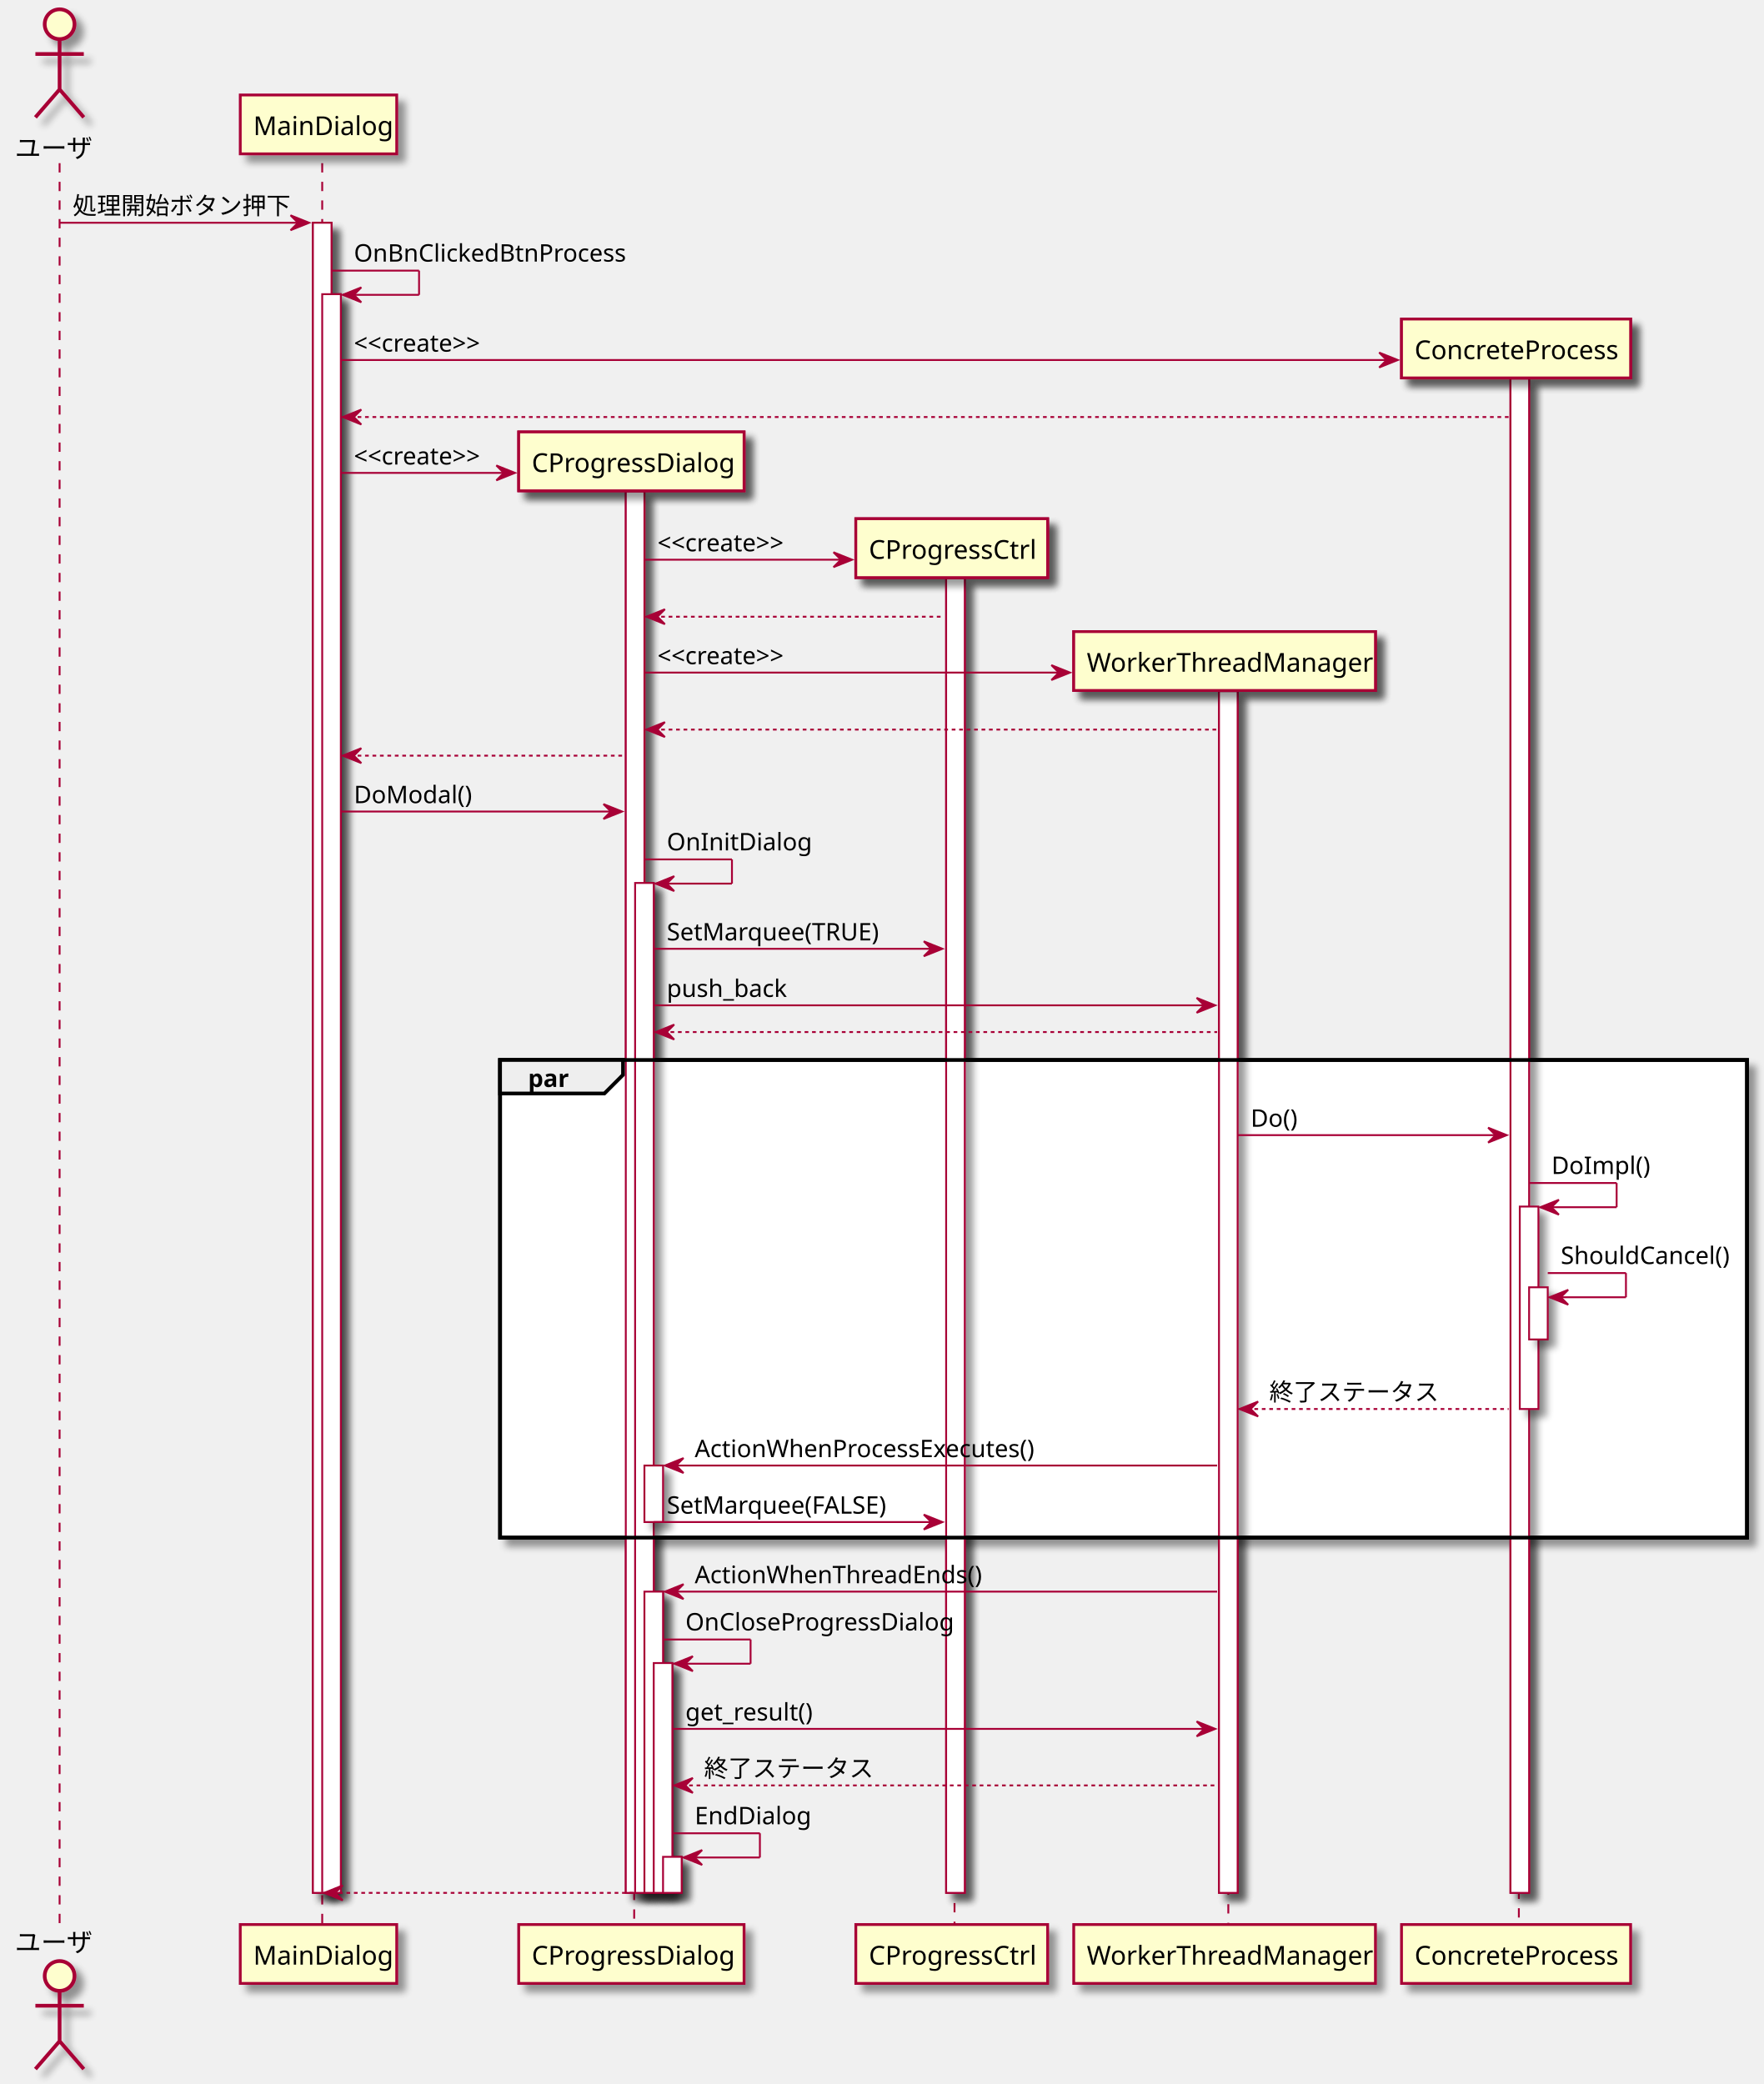
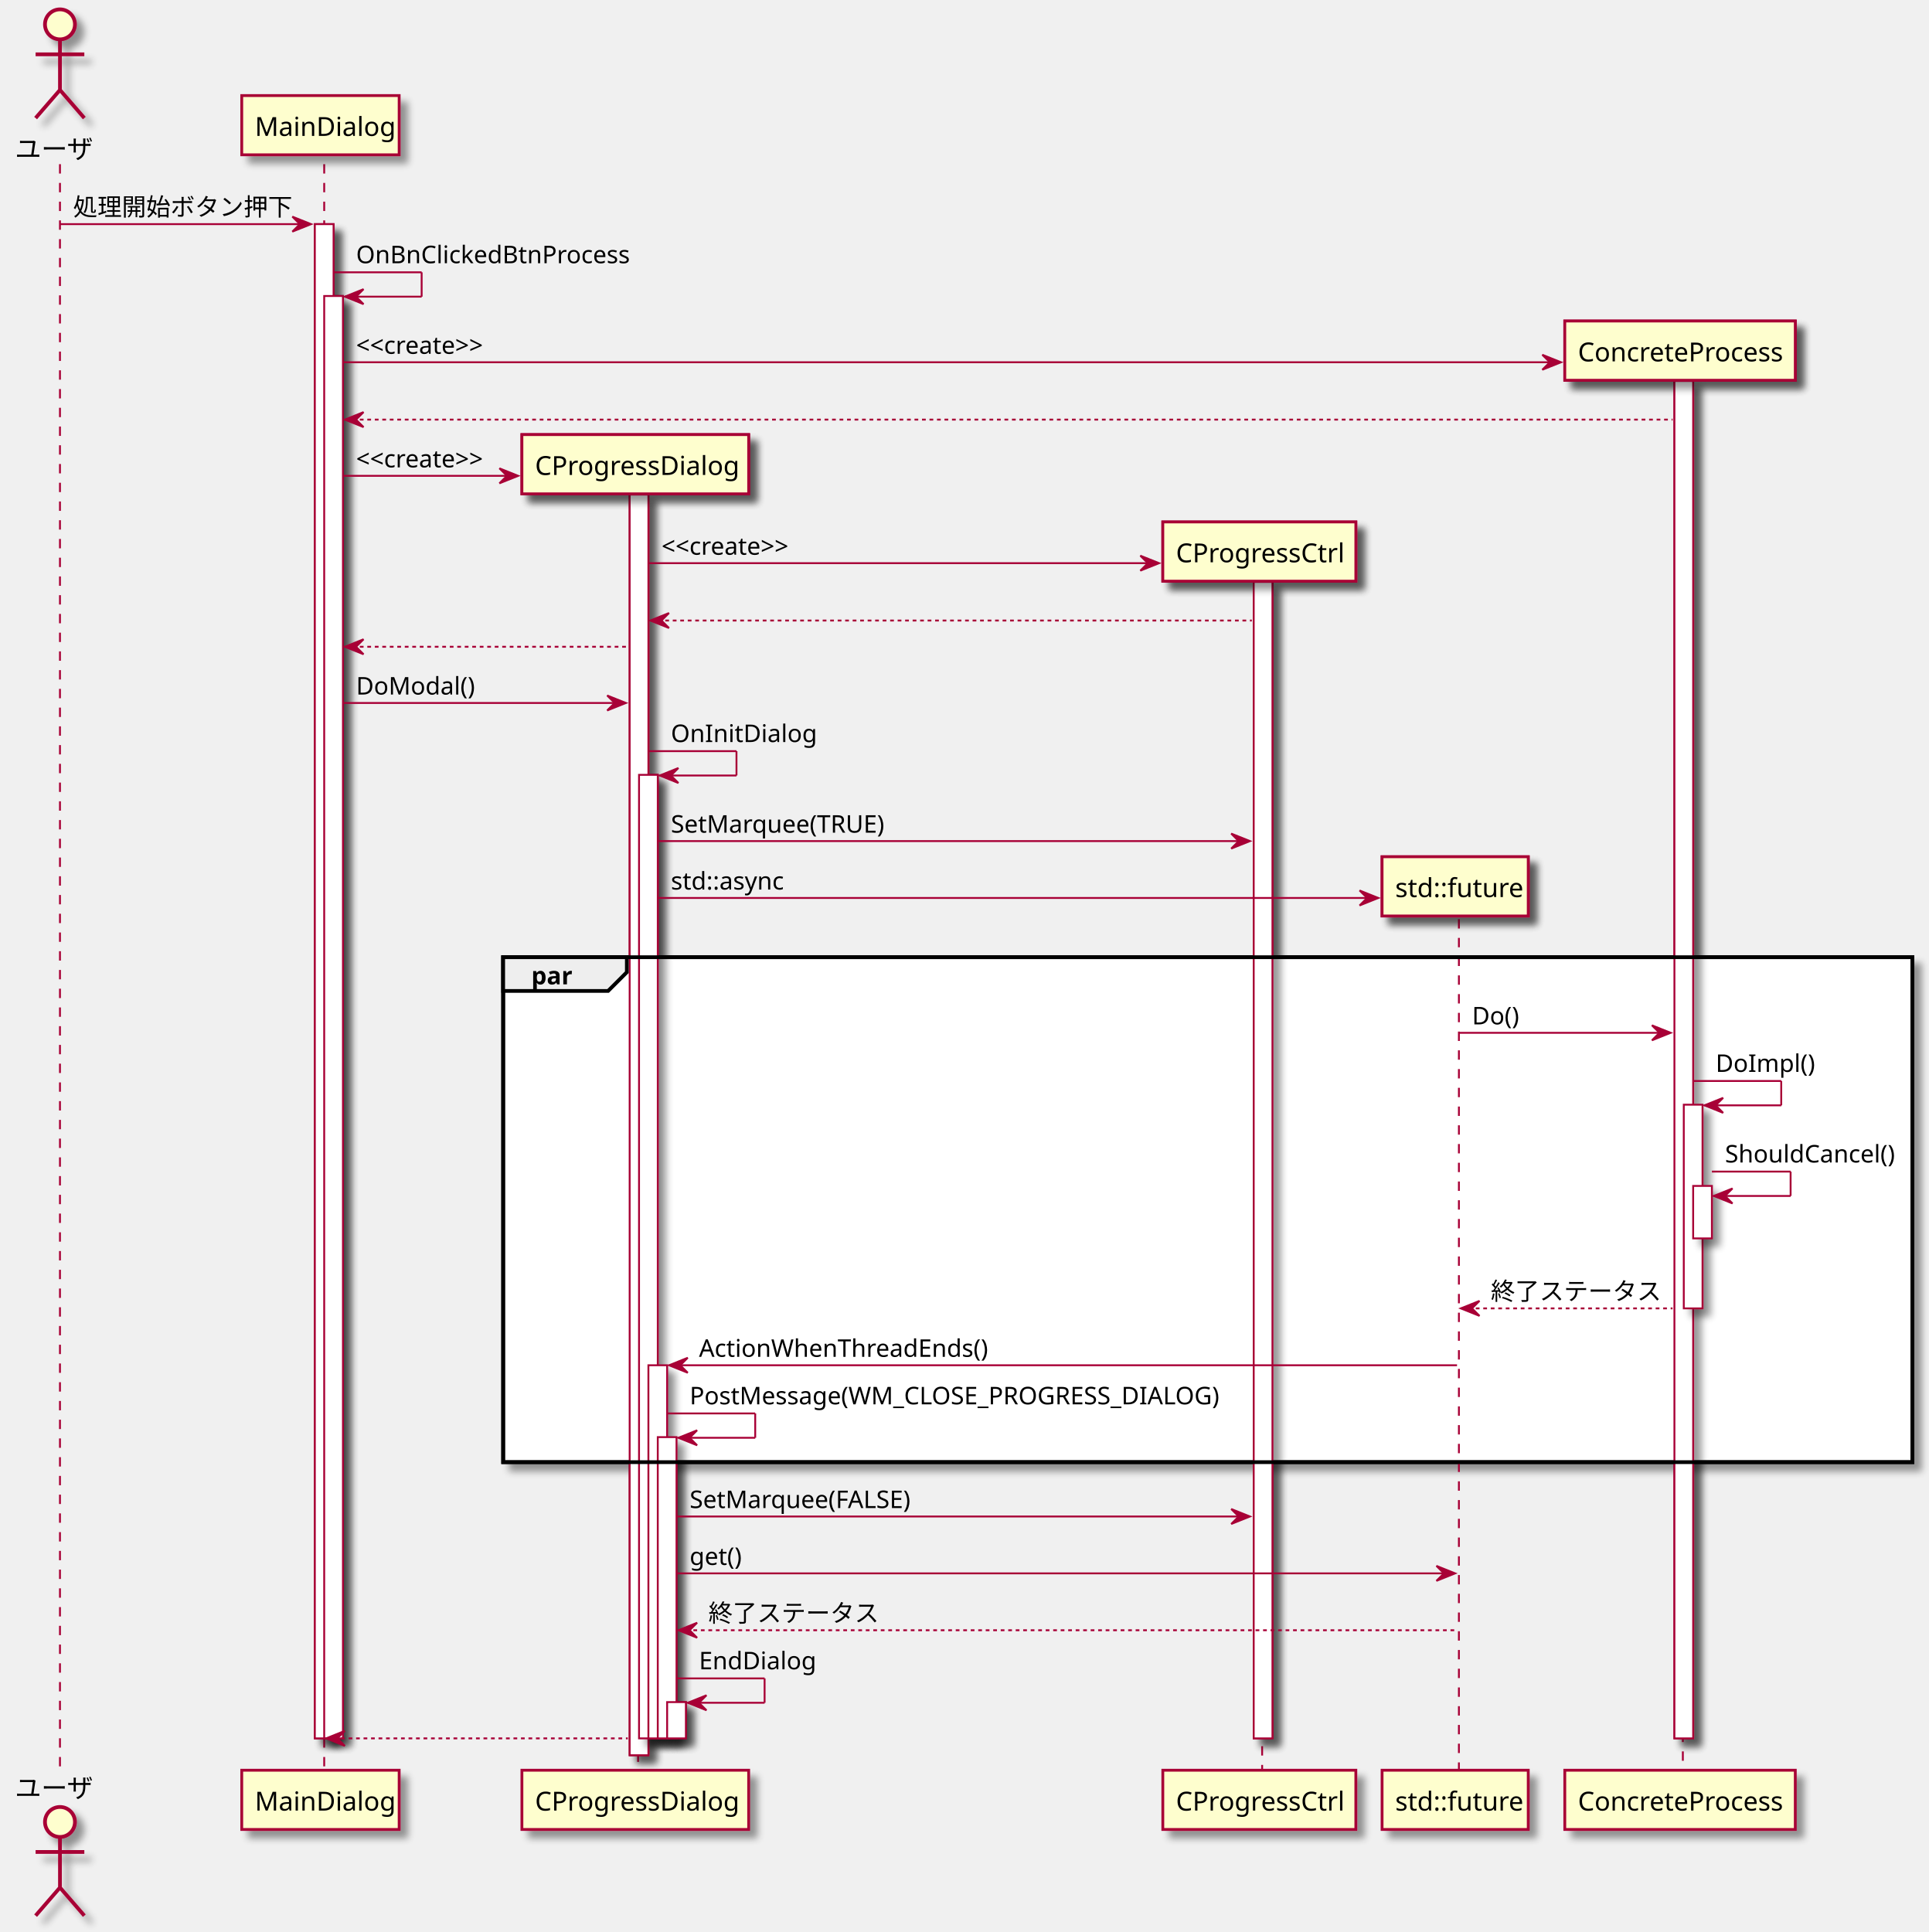
- <svg xmlns="http://www.w3.org/2000/svg" contentScriptType="application/ecmascript" contentStyleType="text/css" height="1119px" preserveAspectRatio="none" style="width:947px;height:1119px;" version="1.1" viewBox="0 0 947 1119" width="947px" zoomAndPan="magnify">
+ <svg xmlns="http://www.w3.org/2000/svg" contentScriptType="application/ecmascript" contentStyleType="text/css" height="1031px" preserveAspectRatio="none" style="width:1029px;height:1031px;" version="1.1" viewBox="0 0 1029 1031" width="1029px" zoomAndPan="magnify">
  <defs>
-     <filter height="300%" id="f1by7kaox7j5k" width="300%" x="-1" y="-1">
+     <filter height="300%" id="f1f43m7the6crl" width="300%" x="-1" y="-1">
      <feGaussianBlur result="blurOut" stdDeviation="2.0" />
      <feColorMatrix in="blurOut" result="blurOut2" type="matrix" values="0 0 0 0 0 0 0 0 0 0 0 0 0 0 0 0 0 0 .4 0" />
      <feOffset dx="4.0" dy="4.0" in="blurOut2" result="blurOut3" />
      <feBlend in="SourceGraphic" in2="blurOut3" mode="normal" />
    </filter>
  </defs>
  <g>
-     <rect fill="#FFFFFF" filter="url(#f1by7kaox7j5k)" height="896.766" style="stroke: #A80036; stroke-width: 1.0;" width="10" x="168" y="119.609" />
-     <rect fill="#FFFFFF" filter="url(#f1by7kaox7j5k)" height="858.414" style="stroke: #A80036; stroke-width: 1.0;" width="10" x="173" y="157.961" />
-     <rect fill="#FFFFFF" filter="url(#f1by7kaox7j5k)" height="752.453" style="stroke: #A80036; stroke-width: 1.0;" width="10" x="336" y="263.922" />
-     <rect fill="#FFFFFF" filter="url(#f1by7kaox7j5k)" height="542.273" style="stroke: #A80036; stroke-width: 1.0;" width="10" x="341" y="474.102" />
-     <rect fill="#FFFFFF" filter="url(#f1by7kaox7j5k)" height="30.352" style="stroke: #A80036; stroke-width: 1.0;" width="10" x="346" y="786.914" />
-     <rect fill="#FFFFFF" filter="url(#f1by7kaox7j5k)" height="161.758" style="stroke: #A80036; stroke-width: 1.0;" width="10" x="346" y="854.617" />
-     <rect fill="#FFFFFF" filter="url(#f1by7kaox7j5k)" height="123.406" style="stroke: #A80036; stroke-width: 1.0;" width="10" x="351" y="892.969" />
-     <rect fill="#FFFFFF" filter="url(#f1by7kaox7j5k)" height="19.352" style="stroke: #A80036; stroke-width: 1.0;" width="10" x="356" y="997.023" />
-     <rect fill="#FFFFFF" filter="url(#f1by7kaox7j5k)" height="705.844" style="stroke: #A80036; stroke-width: 1.0;" width="10" x="508" y="310.531" />
-     <rect fill="#FFFFFF" filter="url(#f1by7kaox7j5k)" height="645.234" style="stroke: #A80036; stroke-width: 1.0;" width="10" x="654.5" y="371.141" />
-     <rect fill="#FFFFFF" filter="url(#f1by7kaox7j5k)" height="813.062" style="stroke: #A80036; stroke-width: 1.0;" width="10" x="811" y="203.312" />
-     <rect fill="#FFFFFF" filter="url(#f1by7kaox7j5k)" height="108.703" style="stroke: #A80036; stroke-width: 1.0;" width="10" x="816" y="647.859" />
-     <rect fill="#FFFFFF" filter="url(#f1by7kaox7j5k)" height="28" style="stroke: #A80036; stroke-width: 1.0;" width="10" x="821" y="691.211" />
-     <rect fill="#FEFECE" filter="url(#f1by7kaox7j5k)" height="31.609" style="stroke: #A80036; stroke-width: 1.5;" width="123" x="752.5" y="171.312" />
-     <text fill="#000000" font-family="sans-serif" font-size="14" lengthAdjust="spacingAndGlyphs" textLength="109" x="759.5" y="192.846">ConcreteProcess</text>
-     <rect fill="#FEFECE" filter="url(#f1by7kaox7j5k)" height="31.609" style="stroke: #A80036; stroke-width: 1.5;" width="121" x="278.5" y="231.922" />
+     <rect fill="#FFFFFF" filter="url(#f1f43m7the6crl)" height="808.062" style="stroke: #A80036; stroke-width: 1.0;" width="10" x="168" y="119.609" />
+     <rect fill="#FFFFFF" filter="url(#f1f43m7the6crl)" height="769.711" style="stroke: #A80036; stroke-width: 1.0;" width="10" x="173" y="157.961" />
+     <rect fill="#FFFFFF" filter="url(#f1f43m7the6crl)" height="672.75" style="stroke: #A80036; stroke-width: 1.0;" width="10" x="336" y="263.922" />
+     <rect fill="#FFFFFF" filter="url(#f1f43m7the6crl)" height="514.18" style="stroke: #A80036; stroke-width: 1.0;" width="10" x="341" y="413.492" />
+     <rect fill="#FFFFFF" filter="url(#f1f43m7the6crl)" height="199.109" style="stroke: #A80036; stroke-width: 1.0;" width="10" x="346" y="728.562" />
+     <rect fill="#FFFFFF" filter="url(#f1f43m7the6crl)" height="160.758" style="stroke: #A80036; stroke-width: 1.0;" width="10" x="351" y="766.914" />
+     <rect fill="#FFFFFF" filter="url(#f1f43m7the6crl)" height="19.352" style="stroke: #A80036; stroke-width: 1.0;" width="10" x="356" y="908.32" />
+     <rect fill="#FFFFFF" filter="url(#f1f43m7the6crl)" height="617.141" style="stroke: #A80036; stroke-width: 1.0;" width="10" x="669" y="310.531" />
+     <rect fill="#FFFFFF" filter="url(#f1f43m7the6crl)" height="724.359" style="stroke: #A80036; stroke-width: 1.0;" width="10" x="893.5" y="203.312" />
+     <rect fill="#FFFFFF" filter="url(#f1f43m7the6crl)" height="108.703" style="stroke: #A80036; stroke-width: 1.0;" width="10" x="898.5" y="589.508" />
+     <rect fill="#FFFFFF" filter="url(#f1f43m7the6crl)" height="28" style="stroke: #A80036; stroke-width: 1.0;" width="10" x="903.5" y="632.859" />
+     <rect fill="#FEFECE" filter="url(#f1f43m7the6crl)" height="31.609" style="stroke: #A80036; stroke-width: 1.5;" width="123" x="835" y="171.312" />
+     <text fill="#000000" font-family="sans-serif" font-size="14" lengthAdjust="spacingAndGlyphs" textLength="109" x="842" y="192.846">ConcreteProcess</text>
+     <rect fill="#FEFECE" filter="url(#f1f43m7the6crl)" height="31.609" style="stroke: #A80036; stroke-width: 1.5;" width="121" x="278.5" y="231.922" />
    <text fill="#000000" font-family="sans-serif" font-size="14" lengthAdjust="spacingAndGlyphs" textLength="107" x="285.5" y="253.455">CProgressDialog</text>
-     <rect fill="#FEFECE" filter="url(#f1by7kaox7j5k)" height="31.609" style="stroke: #A80036; stroke-width: 1.5;" width="103" x="459.5" y="278.531" />
-     <text fill="#000000" font-family="sans-serif" font-size="14" lengthAdjust="spacingAndGlyphs" textLength="89" x="466.5" y="300.065">CProgressCtrl</text>
-     <rect fill="#FEFECE" filter="url(#f1by7kaox7j5k)" height="31.609" style="stroke: #A80036; stroke-width: 1.5;" width="162" x="576.5" y="339.141" />
-     <text fill="#000000" font-family="sans-serif" font-size="14" lengthAdjust="spacingAndGlyphs" textLength="148" x="583.5" y="360.674">WorkerThreadManager</text>
-     <rect fill="#FFFFFF" filter="url(#f1by7kaox7j5k)" height="256.461" style="stroke: #000000; stroke-width: 2.0;" width="669.5" x="268.5" y="569.156" />
-     <line style="stroke: #A80036; stroke-width: 1.0; stroke-dasharray: 5.0,5.0;" x1="32" x2="32" y1="87.609" y2="1034.375" />
-     <line style="stroke: #A80036; stroke-width: 1.0; stroke-dasharray: 5.0,5.0;" x1="173" x2="173" y1="87.609" y2="1034.375" />
-     <line style="stroke: #A80036; stroke-width: 1.0; stroke-dasharray: 5.0,5.0;" x1="340.5" x2="340.5" y1="265.227" y2="1034.375" />
-     <line style="stroke: #A80036; stroke-width: 1.0; stroke-dasharray: 5.0,5.0;" x1="512.5" x2="512.5" y1="311.836" y2="1034.375" />
-     <line style="stroke: #A80036; stroke-width: 1.0; stroke-dasharray: 5.0,5.0;" x1="659.5" x2="659.5" y1="372.445" y2="1034.375" />
-     <line style="stroke: #A80036; stroke-width: 1.0; stroke-dasharray: 5.0,5.0;" x1="815.5" x2="815.5" y1="204.617" y2="1034.375" />
+     <rect fill="#FEFECE" filter="url(#f1f43m7the6crl)" height="31.609" style="stroke: #A80036; stroke-width: 1.5;" width="103" x="620.5" y="278.531" />
+     <text fill="#000000" font-family="sans-serif" font-size="14" lengthAdjust="spacingAndGlyphs" textLength="89" x="627.5" y="300.065">CProgressCtrl</text>
+     <rect fill="#FEFECE" filter="url(#f1f43m7the6crl)" height="31.609" style="stroke: #A80036; stroke-width: 1.5;" width="78" x="737.5" y="457.195" />
+     <text fill="#000000" font-family="sans-serif" font-size="14" lengthAdjust="spacingAndGlyphs" textLength="64" x="744.5" y="478.728">std::future</text>
+     <rect fill="#FFFFFF" filter="url(#f1f43m7the6crl)" height="269.461" style="stroke: #000000; stroke-width: 2.0;" width="752" x="268.5" y="510.805" />
+     <line style="stroke: #A80036; stroke-width: 1.0; stroke-dasharray: 5.0,5.0;" x1="32" x2="32" y1="87.609" y2="945.672" />
+     <line style="stroke: #A80036; stroke-width: 1.0; stroke-dasharray: 5.0,5.0;" x1="173" x2="173" y1="87.609" y2="945.672" />
+     <line style="stroke: #A80036; stroke-width: 1.0; stroke-dasharray: 5.0,5.0;" x1="340.5" x2="340.5" y1="265.227" y2="945.672" />
+     <line style="stroke: #A80036; stroke-width: 1.0; stroke-dasharray: 5.0,5.0;" x1="673.5" x2="673.5" y1="311.836" y2="945.672" />
+     <line style="stroke: #A80036; stroke-width: 1.0; stroke-dasharray: 5.0,5.0;" x1="778.5" x2="778.5" y1="490.5" y2="945.672" />
+     <line style="stroke: #A80036; stroke-width: 1.0; stroke-dasharray: 5.0,5.0;" x1="898" x2="898" y1="204.617" y2="945.672" />
    <text fill="#000000" font-family="sans-serif" font-size="14" lengthAdjust="spacingAndGlyphs" textLength="42" x="8" y="84.533">ユーザ</text>
-     <ellipse cx="32" cy="13" fill="#FEFECE" filter="url(#f1by7kaox7j5k)" rx="8" ry="8" style="stroke: #A80036; stroke-width: 2.0;" />
-     <path d="M32,21 L32,48 M19,29 L45,29 M32,48 L19,63 M32,48 L45,63 " fill="#FEFECE" filter="url(#f1by7kaox7j5k)" style="stroke: #A80036; stroke-width: 2.0;" />
-     <text fill="#000000" font-family="sans-serif" font-size="14" lengthAdjust="spacingAndGlyphs" textLength="42" x="8" y="1047.908">ユーザ</text>
-     <ellipse cx="32" cy="1060.984" fill="#FEFECE" filter="url(#f1by7kaox7j5k)" rx="8" ry="8" style="stroke: #A80036; stroke-width: 2.0;" />
-     <path d="M32,1068.984 L32,1095.984 M19,1076.984 L45,1076.984 M32,1095.984 L19,1110.984 M32,1095.984 L45,1110.984 " fill="#FEFECE" filter="url(#f1by7kaox7j5k)" style="stroke: #A80036; stroke-width: 2.0;" />
-     <rect fill="#FEFECE" filter="url(#f1by7kaox7j5k)" height="31.609" style="stroke: #A80036; stroke-width: 1.5;" width="84" x="129" y="51" />
+     <ellipse cx="32" cy="13" fill="#FEFECE" filter="url(#f1f43m7the6crl)" rx="8" ry="8" style="stroke: #A80036; stroke-width: 2.0;" />
+     <path d="M32,21 L32,48 M19,29 L45,29 M32,48 L19,63 M32,48 L45,63 " fill="#FEFECE" filter="url(#f1f43m7the6crl)" style="stroke: #A80036; stroke-width: 2.0;" />
+     <text fill="#000000" font-family="sans-serif" font-size="14" lengthAdjust="spacingAndGlyphs" textLength="42" x="8" y="959.205">ユーザ</text>
+     <ellipse cx="32" cy="972.281" fill="#FEFECE" filter="url(#f1f43m7the6crl)" rx="8" ry="8" style="stroke: #A80036; stroke-width: 2.0;" />
+     <path d="M32,980.281 L32,1007.281 M19,988.281 L45,988.281 M32,1007.281 L19,1022.281 M32,1007.281 L45,1022.281 " fill="#FEFECE" filter="url(#f1f43m7the6crl)" style="stroke: #A80036; stroke-width: 2.0;" />
+     <rect fill="#FEFECE" filter="url(#f1f43m7the6crl)" height="31.609" style="stroke: #A80036; stroke-width: 1.5;" width="84" x="129" y="51" />
    <text fill="#000000" font-family="sans-serif" font-size="14" lengthAdjust="spacingAndGlyphs" textLength="70" x="136" y="72.533">MainDialog</text>
-     <rect fill="#FEFECE" filter="url(#f1by7kaox7j5k)" height="31.609" style="stroke: #A80036; stroke-width: 1.5;" width="84" x="129" y="1033.375" />
-     <text fill="#000000" font-family="sans-serif" font-size="14" lengthAdjust="spacingAndGlyphs" textLength="70" x="136" y="1054.908">MainDialog</text>
-     <rect fill="#FEFECE" filter="url(#f1by7kaox7j5k)" height="31.609" style="stroke: #A80036; stroke-width: 1.5;" width="121" x="278.5" y="1033.375" />
-     <text fill="#000000" font-family="sans-serif" font-size="14" lengthAdjust="spacingAndGlyphs" textLength="107" x="285.5" y="1054.908">CProgressDialog</text>
-     <rect fill="#FEFECE" filter="url(#f1by7kaox7j5k)" height="31.609" style="stroke: #A80036; stroke-width: 1.5;" width="103" x="459.5" y="1033.375" />
-     <text fill="#000000" font-family="sans-serif" font-size="14" lengthAdjust="spacingAndGlyphs" textLength="89" x="466.5" y="1054.908">CProgressCtrl</text>
-     <rect fill="#FEFECE" filter="url(#f1by7kaox7j5k)" height="31.609" style="stroke: #A80036; stroke-width: 1.5;" width="162" x="576.5" y="1033.375" />
-     <text fill="#000000" font-family="sans-serif" font-size="14" lengthAdjust="spacingAndGlyphs" textLength="148" x="583.5" y="1054.908">WorkerThreadManager</text>
-     <rect fill="#FEFECE" filter="url(#f1by7kaox7j5k)" height="31.609" style="stroke: #A80036; stroke-width: 1.5;" width="123" x="752.5" y="1033.375" />
-     <text fill="#000000" font-family="sans-serif" font-size="14" lengthAdjust="spacingAndGlyphs" textLength="109" x="759.5" y="1054.908">ConcreteProcess</text>
-     <rect fill="#FFFFFF" filter="url(#f1by7kaox7j5k)" height="896.766" style="stroke: #A80036; stroke-width: 1.0;" width="10" x="168" y="119.609" />
-     <rect fill="#FFFFFF" filter="url(#f1by7kaox7j5k)" height="858.414" style="stroke: #A80036; stroke-width: 1.0;" width="10" x="173" y="157.961" />
-     <rect fill="#FFFFFF" filter="url(#f1by7kaox7j5k)" height="752.453" style="stroke: #A80036; stroke-width: 1.0;" width="10" x="336" y="263.922" />
-     <rect fill="#FFFFFF" filter="url(#f1by7kaox7j5k)" height="542.273" style="stroke: #A80036; stroke-width: 1.0;" width="10" x="341" y="474.102" />
-     <rect fill="#FFFFFF" filter="url(#f1by7kaox7j5k)" height="30.352" style="stroke: #A80036; stroke-width: 1.0;" width="10" x="346" y="786.914" />
-     <rect fill="#FFFFFF" filter="url(#f1by7kaox7j5k)" height="161.758" style="stroke: #A80036; stroke-width: 1.0;" width="10" x="346" y="854.617" />
-     <rect fill="#FFFFFF" filter="url(#f1by7kaox7j5k)" height="123.406" style="stroke: #A80036; stroke-width: 1.0;" width="10" x="351" y="892.969" />
-     <rect fill="#FFFFFF" filter="url(#f1by7kaox7j5k)" height="19.352" style="stroke: #A80036; stroke-width: 1.0;" width="10" x="356" y="997.023" />
-     <rect fill="#FFFFFF" filter="url(#f1by7kaox7j5k)" height="705.844" style="stroke: #A80036; stroke-width: 1.0;" width="10" x="508" y="310.531" />
-     <rect fill="#FFFFFF" filter="url(#f1by7kaox7j5k)" height="645.234" style="stroke: #A80036; stroke-width: 1.0;" width="10" x="654.5" y="371.141" />
-     <rect fill="#FFFFFF" filter="url(#f1by7kaox7j5k)" height="813.062" style="stroke: #A80036; stroke-width: 1.0;" width="10" x="811" y="203.312" />
-     <rect fill="#FFFFFF" filter="url(#f1by7kaox7j5k)" height="108.703" style="stroke: #A80036; stroke-width: 1.0;" width="10" x="816" y="647.859" />
-     <rect fill="#FFFFFF" filter="url(#f1by7kaox7j5k)" height="28" style="stroke: #A80036; stroke-width: 1.0;" width="10" x="821" y="691.211" />
+     <rect fill="#FEFECE" filter="url(#f1f43m7the6crl)" height="31.609" style="stroke: #A80036; stroke-width: 1.5;" width="84" x="129" y="944.672" />
+     <text fill="#000000" font-family="sans-serif" font-size="14" lengthAdjust="spacingAndGlyphs" textLength="70" x="136" y="966.205">MainDialog</text>
+     <rect fill="#FEFECE" filter="url(#f1f43m7the6crl)" height="31.609" style="stroke: #A80036; stroke-width: 1.5;" width="121" x="278.5" y="944.672" />
+     <text fill="#000000" font-family="sans-serif" font-size="14" lengthAdjust="spacingAndGlyphs" textLength="107" x="285.5" y="966.205">CProgressDialog</text>
+     <rect fill="#FEFECE" filter="url(#f1f43m7the6crl)" height="31.609" style="stroke: #A80036; stroke-width: 1.5;" width="103" x="620.5" y="944.672" />
+     <text fill="#000000" font-family="sans-serif" font-size="14" lengthAdjust="spacingAndGlyphs" textLength="89" x="627.5" y="966.205">CProgressCtrl</text>
+     <rect fill="#FEFECE" filter="url(#f1f43m7the6crl)" height="31.609" style="stroke: #A80036; stroke-width: 1.5;" width="78" x="737.5" y="944.672" />
+     <text fill="#000000" font-family="sans-serif" font-size="14" lengthAdjust="spacingAndGlyphs" textLength="64" x="744.5" y="966.205">std::future</text>
+     <rect fill="#FEFECE" filter="url(#f1f43m7the6crl)" height="31.609" style="stroke: #A80036; stroke-width: 1.5;" width="123" x="835" y="944.672" />
+     <text fill="#000000" font-family="sans-serif" font-size="14" lengthAdjust="spacingAndGlyphs" textLength="109" x="842" y="966.205">ConcreteProcess</text>
+     <rect fill="#FFFFFF" filter="url(#f1f43m7the6crl)" height="808.062" style="stroke: #A80036; stroke-width: 1.0;" width="10" x="168" y="119.609" />
+     <rect fill="#FFFFFF" filter="url(#f1f43m7the6crl)" height="769.711" style="stroke: #A80036; stroke-width: 1.0;" width="10" x="173" y="157.961" />
+     <rect fill="#FFFFFF" filter="url(#f1f43m7the6crl)" height="672.75" style="stroke: #A80036; stroke-width: 1.0;" width="10" x="336" y="263.922" />
+     <rect fill="#FFFFFF" filter="url(#f1f43m7the6crl)" height="514.18" style="stroke: #A80036; stroke-width: 1.0;" width="10" x="341" y="413.492" />
+     <rect fill="#FFFFFF" filter="url(#f1f43m7the6crl)" height="199.109" style="stroke: #A80036; stroke-width: 1.0;" width="10" x="346" y="728.562" />
+     <rect fill="#FFFFFF" filter="url(#f1f43m7the6crl)" height="160.758" style="stroke: #A80036; stroke-width: 1.0;" width="10" x="351" y="766.914" />
+     <rect fill="#FFFFFF" filter="url(#f1f43m7the6crl)" height="19.352" style="stroke: #A80036; stroke-width: 1.0;" width="10" x="356" y="908.32" />
+     <rect fill="#FFFFFF" filter="url(#f1f43m7the6crl)" height="617.141" style="stroke: #A80036; stroke-width: 1.0;" width="10" x="669" y="310.531" />
+     <rect fill="#FFFFFF" filter="url(#f1f43m7the6crl)" height="724.359" style="stroke: #A80036; stroke-width: 1.0;" width="10" x="893.5" y="203.312" />
+     <rect fill="#FFFFFF" filter="url(#f1f43m7the6crl)" height="108.703" style="stroke: #A80036; stroke-width: 1.0;" width="10" x="898.5" y="589.508" />
+     <rect fill="#FFFFFF" filter="url(#f1f43m7the6crl)" height="28" style="stroke: #A80036; stroke-width: 1.0;" width="10" x="903.5" y="632.859" />
    <polygon fill="#A80036" points="156,115.609,166,119.609,156,123.609,160,119.609" style="stroke: #A80036; stroke-width: 1.0;" />
    <line style="stroke: #A80036; stroke-width: 1.0;" x1="32" x2="162" y1="119.609" y2="119.609" />
    <text fill="#000000" font-family="sans-serif" font-size="13" lengthAdjust="spacingAndGlyphs" textLength="117" x="39" y="115.105">処理開始ボタン押下</text>
    <line style="stroke: #A80036; stroke-width: 1.0;" x1="178" x2="225" y1="145.312" y2="145.312" />
    <line style="stroke: #A80036; stroke-width: 1.0;" x1="225" x2="225" y1="145.312" y2="158.312" />
    <line style="stroke: #A80036; stroke-width: 1.0;" x1="184" x2="225" y1="158.312" y2="158.312" />
    <polygon fill="#A80036" points="194,154.312,184,158.312,194,162.312,190,158.312" style="stroke: #A80036; stroke-width: 1.0;" />
    <text fill="#000000" font-family="sans-serif" font-size="13" lengthAdjust="spacingAndGlyphs" textLength="144" x="190" y="140.456">OnBnClickedBtnProcess</text>
-     <polygon fill="#A80036" points="740.5,189.312,750.5,193.312,740.5,197.312,744.5,193.312" style="stroke: #A80036; stroke-width: 1.0;" />
-     <line style="stroke: #A80036; stroke-width: 1.0;" x1="183" x2="746.5" y1="193.312" y2="193.312" />
+     <polygon fill="#A80036" points="823,189.312,833,193.312,823,197.312,827,193.312" style="stroke: #A80036; stroke-width: 1.0;" />
+     <line style="stroke: #A80036; stroke-width: 1.0;" x1="183" x2="829" y1="193.312" y2="193.312" />
    <text fill="#000000" font-family="sans-serif" font-size="13" lengthAdjust="spacingAndGlyphs" textLength="68" x="190" y="188.808">&lt;&lt;create&gt;&gt;</text>
-     <rect fill="#FEFECE" filter="url(#f1by7kaox7j5k)" height="31.609" style="stroke: #A80036; stroke-width: 1.5;" width="123" x="752.5" y="171.312" />
-     <text fill="#000000" font-family="sans-serif" font-size="14" lengthAdjust="spacingAndGlyphs" textLength="109" x="759.5" y="192.846">ConcreteProcess</text>
+     <rect fill="#FEFECE" filter="url(#f1f43m7the6crl)" height="31.609" style="stroke: #A80036; stroke-width: 1.5;" width="123" x="835" y="171.312" />
+     <text fill="#000000" font-family="sans-serif" font-size="14" lengthAdjust="spacingAndGlyphs" textLength="109" x="842" y="192.846">ConcreteProcess</text>
    <polygon fill="#A80036" points="194,219.922,184,223.922,194,227.922,190,223.922" style="stroke: #A80036; stroke-width: 1.0;" />
-     <line style="stroke: #A80036; stroke-width: 1.0; stroke-dasharray: 2.0,2.0;" x1="188" x2="810" y1="223.922" y2="223.922" />
+     <line style="stroke: #A80036; stroke-width: 1.0; stroke-dasharray: 2.0,2.0;" x1="188" x2="892.5" y1="223.922" y2="223.922" />
    <polygon fill="#A80036" points="266.5,249.922,276.5,253.922,266.5,257.922,270.5,253.922" style="stroke: #A80036; stroke-width: 1.0;" />
    <line style="stroke: #A80036; stroke-width: 1.0;" x1="183" x2="272.5" y1="253.922" y2="253.922" />
    <text fill="#000000" font-family="sans-serif" font-size="13" lengthAdjust="spacingAndGlyphs" textLength="68" x="190" y="249.417">&lt;&lt;create&gt;&gt;</text>
-     <rect fill="#FEFECE" filter="url(#f1by7kaox7j5k)" height="31.609" style="stroke: #A80036; stroke-width: 1.5;" width="121" x="278.5" y="231.922" />
+     <rect fill="#FEFECE" filter="url(#f1f43m7the6crl)" height="31.609" style="stroke: #A80036; stroke-width: 1.5;" width="121" x="278.5" y="231.922" />
    <text fill="#000000" font-family="sans-serif" font-size="14" lengthAdjust="spacingAndGlyphs" textLength="107" x="285.5" y="253.455">CProgressDialog</text>
-     <polygon fill="#A80036" points="447.5,296.531,457.5,300.531,447.5,304.531,451.5,300.531" style="stroke: #A80036; stroke-width: 1.0;" />
-     <line style="stroke: #A80036; stroke-width: 1.0;" x1="346" x2="453.5" y1="300.531" y2="300.531" />
+     <polygon fill="#A80036" points="608.5,296.531,618.5,300.531,608.5,304.531,612.5,300.531" style="stroke: #A80036; stroke-width: 1.0;" />
+     <line style="stroke: #A80036; stroke-width: 1.0;" x1="346" x2="614.5" y1="300.531" y2="300.531" />
    <text fill="#000000" font-family="sans-serif" font-size="13" lengthAdjust="spacingAndGlyphs" textLength="68" x="353" y="296.026">&lt;&lt;create&gt;&gt;</text>
-     <rect fill="#FEFECE" filter="url(#f1by7kaox7j5k)" height="31.609" style="stroke: #A80036; stroke-width: 1.5;" width="103" x="459.5" y="278.531" />
-     <text fill="#000000" font-family="sans-serif" font-size="14" lengthAdjust="spacingAndGlyphs" textLength="89" x="466.5" y="300.065">CProgressCtrl</text>
+     <rect fill="#FEFECE" filter="url(#f1f43m7the6crl)" height="31.609" style="stroke: #A80036; stroke-width: 1.5;" width="103" x="620.5" y="278.531" />
+     <text fill="#000000" font-family="sans-serif" font-size="14" lengthAdjust="spacingAndGlyphs" textLength="89" x="627.5" y="300.065">CProgressCtrl</text>
    <polygon fill="#A80036" points="357,327.141,347,331.141,357,335.141,353,331.141" style="stroke: #A80036; stroke-width: 1.0;" />
-     <line style="stroke: #A80036; stroke-width: 1.0; stroke-dasharray: 2.0,2.0;" x1="351" x2="507" y1="331.141" y2="331.141" />
-     <polygon fill="#A80036" points="564.5,357.141,574.5,361.141,564.5,365.141,568.5,361.141" style="stroke: #A80036; stroke-width: 1.0;" />
-     <line style="stroke: #A80036; stroke-width: 1.0;" x1="346" x2="570.5" y1="361.141" y2="361.141" />
-     <text fill="#000000" font-family="sans-serif" font-size="13" lengthAdjust="spacingAndGlyphs" textLength="68" x="353" y="356.636">&lt;&lt;create&gt;&gt;</text>
-     <rect fill="#FEFECE" filter="url(#f1by7kaox7j5k)" height="31.609" style="stroke: #A80036; stroke-width: 1.5;" width="162" x="576.5" y="339.141" />
-     <text fill="#000000" font-family="sans-serif" font-size="14" lengthAdjust="spacingAndGlyphs" textLength="148" x="583.5" y="360.674">WorkerThreadManager</text>
-     <polygon fill="#A80036" points="357,387.75,347,391.75,357,395.75,353,391.75" style="stroke: #A80036; stroke-width: 1.0;" />
-     <line style="stroke: #A80036; stroke-width: 1.0; stroke-dasharray: 2.0,2.0;" x1="351" x2="653.5" y1="391.75" y2="391.75" />
-     <polygon fill="#A80036" points="194,401.75,184,405.75,194,409.75,190,405.75" style="stroke: #A80036; stroke-width: 1.0;" />
-     <line style="stroke: #A80036; stroke-width: 1.0; stroke-dasharray: 2.0,2.0;" x1="188" x2="335" y1="405.75" y2="405.75" />
-     <polygon fill="#A80036" points="324,431.75,334,435.75,324,439.75,328,435.75" style="stroke: #A80036; stroke-width: 1.0;" />
-     <line style="stroke: #A80036; stroke-width: 1.0;" x1="183" x2="330" y1="435.75" y2="435.75" />
-     <text fill="#000000" font-family="sans-serif" font-size="13" lengthAdjust="spacingAndGlyphs" textLength="59" x="190" y="431.245">DoModal()</text>
-     <line style="stroke: #A80036; stroke-width: 1.0;" x1="346" x2="393" y1="461.453" y2="461.453" />
-     <line style="stroke: #A80036; stroke-width: 1.0;" x1="393" x2="393" y1="461.453" y2="474.453" />
-     <line style="stroke: #A80036; stroke-width: 1.0;" x1="352" x2="393" y1="474.453" y2="474.453" />
-     <polygon fill="#A80036" points="362,470.453,352,474.453,362,478.453,358,474.453" style="stroke: #A80036; stroke-width: 1.0;" />
-     <text fill="#000000" font-family="sans-serif" font-size="13" lengthAdjust="spacingAndGlyphs" textLength="70" x="358" y="456.597">OnInitDialog</text>
-     <polygon fill="#A80036" points="496,505.453,506,509.453,496,513.453,500,509.453" style="stroke: #A80036; stroke-width: 1.0;" />
-     <line style="stroke: #A80036; stroke-width: 1.0;" x1="351" x2="502" y1="509.453" y2="509.453" />
-     <text fill="#000000" font-family="sans-serif" font-size="13" lengthAdjust="spacingAndGlyphs" textLength="112" x="358" y="504.948">SetMarquee(TRUE)</text>
-     <polygon fill="#A80036" points="642.5,535.805,652.5,539.805,642.5,543.805,646.5,539.805" style="stroke: #A80036; stroke-width: 1.0;" />
-     <line style="stroke: #A80036; stroke-width: 1.0;" x1="351" x2="648.5" y1="539.805" y2="539.805" />
-     <text fill="#000000" font-family="sans-serif" font-size="13" lengthAdjust="spacingAndGlyphs" textLength="63" x="358" y="535.3">push_back</text>
-     <polygon fill="#A80036" points="362,550.156,352,554.156,362,558.156,358,554.156" style="stroke: #A80036; stroke-width: 1.0;" />
-     <line style="stroke: #A80036; stroke-width: 1.0; stroke-dasharray: 2.0,2.0;" x1="356" x2="653.5" y1="554.156" y2="554.156" />
-     <rect fill="none" height="256.461" style="stroke: #000000; stroke-width: 2.0;" width="669.5" x="268.5" y="569.156" />
-     <polygon fill="#EEEEEE" points="268.5,569.156,334.5,569.156,334.5,577.156,324.5,587.156,268.5,587.156,268.5,569.156" style="stroke: #000000; stroke-width: 2.0;" />
-     <text fill="#000000" font-family="sans-serif" font-size="13" font-weight="bold" lengthAdjust="spacingAndGlyphs" textLength="21" x="283.5" y="583.651">par</text>
-     <polygon fill="#A80036" points="799,605.508,809,609.508,799,613.508,803,609.508" style="stroke: #A80036; stroke-width: 1.0;" />
-     <line style="stroke: #A80036; stroke-width: 1.0;" x1="664.5" x2="805" y1="609.508" y2="609.508" />
-     <text fill="#000000" font-family="sans-serif" font-size="13" lengthAdjust="spacingAndGlyphs" textLength="24" x="671.5" y="605.003">Do()</text>
-     <line style="stroke: #A80036; stroke-width: 1.0;" x1="821" x2="868" y1="635.211" y2="635.211" />
-     <line style="stroke: #A80036; stroke-width: 1.0;" x1="868" x2="868" y1="635.211" y2="648.211" />
-     <line style="stroke: #A80036; stroke-width: 1.0;" x1="827" x2="868" y1="648.211" y2="648.211" />
-     <polygon fill="#A80036" points="837,644.211,827,648.211,837,652.211,833,648.211" style="stroke: #A80036; stroke-width: 1.0;" />
-     <text fill="#000000" font-family="sans-serif" font-size="13" lengthAdjust="spacingAndGlyphs" textLength="48" x="833" y="630.355">DoImpl()</text>
-     <line style="stroke: #A80036; stroke-width: 1.0;" x1="831" x2="873" y1="683.562" y2="683.562" />
-     <line style="stroke: #A80036; stroke-width: 1.0;" x1="873" x2="873" y1="683.562" y2="696.562" />
-     <line style="stroke: #A80036; stroke-width: 1.0;" x1="832" x2="873" y1="696.562" y2="696.562" />
-     <polygon fill="#A80036" points="842,692.562,832,696.562,842,700.562,838,696.562" style="stroke: #A80036; stroke-width: 1.0;" />
-     <text fill="#000000" font-family="sans-serif" font-size="13" lengthAdjust="spacingAndGlyphs" textLength="88" x="838" y="678.706">ShouldCancel()</text>
-     <polygon fill="#A80036" points="675.5,752.562,665.5,756.562,675.5,760.562,671.5,756.562" style="stroke: #A80036; stroke-width: 1.0;" />
-     <line style="stroke: #A80036; stroke-width: 1.0; stroke-dasharray: 2.0,2.0;" x1="669.5" x2="810" y1="756.562" y2="756.562" />
-     <text fill="#000000" font-family="sans-serif" font-size="13" lengthAdjust="spacingAndGlyphs" textLength="91" x="681.5" y="752.058">終了ステータス</text>
-     <polygon fill="#A80036" points="367,782.914,357,786.914,367,790.914,363,786.914" style="stroke: #A80036; stroke-width: 1.0;" />
-     <line style="stroke: #A80036; stroke-width: 1.0;" x1="361" x2="653.5" y1="786.914" y2="786.914" />
-     <text fill="#000000" font-family="sans-serif" font-size="13" lengthAdjust="spacingAndGlyphs" textLength="182" x="373" y="782.409">ActionWhenProcessExecutes()</text>
-     <polygon fill="#A80036" points="496,813.266,506,817.266,496,821.266,500,817.266" style="stroke: #A80036; stroke-width: 1.0;" />
-     <line style="stroke: #A80036; stroke-width: 1.0;" x1="351" x2="502" y1="817.266" y2="817.266" />
-     <text fill="#000000" font-family="sans-serif" font-size="13" lengthAdjust="spacingAndGlyphs" textLength="120" x="358" y="812.761">SetMarquee(FALSE)</text>
-     <polygon fill="#A80036" points="367,850.617,357,854.617,367,858.617,363,854.617" style="stroke: #A80036; stroke-width: 1.0;" />
-     <line style="stroke: #A80036; stroke-width: 1.0;" x1="361" x2="653.5" y1="854.617" y2="854.617" />
-     <text fill="#000000" font-family="sans-serif" font-size="13" lengthAdjust="spacingAndGlyphs" textLength="148" x="373" y="850.112">ActionWhenThreadEnds()</text>
-     <line style="stroke: #A80036; stroke-width: 1.0;" x1="356" x2="403" y1="880.32" y2="880.32" />
-     <line style="stroke: #A80036; stroke-width: 1.0;" x1="403" x2="403" y1="880.32" y2="893.32" />
-     <line style="stroke: #A80036; stroke-width: 1.0;" x1="362" x2="403" y1="893.32" y2="893.32" />
-     <polygon fill="#A80036" points="372,889.32,362,893.32,372,897.32,368,893.32" style="stroke: #A80036; stroke-width: 1.0;" />
-     <text fill="#000000" font-family="sans-serif" font-size="13" lengthAdjust="spacingAndGlyphs" textLength="138" x="368" y="875.464">OnCloseProgressDialog</text>
-     <polygon fill="#A80036" points="642.5,924.32,652.5,928.32,642.5,932.32,646.5,928.32" style="stroke: #A80036; stroke-width: 1.0;" />
-     <line style="stroke: #A80036; stroke-width: 1.0;" x1="361" x2="648.5" y1="928.32" y2="928.32" />
-     <text fill="#000000" font-family="sans-serif" font-size="13" lengthAdjust="spacingAndGlyphs" textLength="65" x="368" y="923.815">get_result()</text>
-     <polygon fill="#A80036" points="372,954.672,362,958.672,372,962.672,368,958.672" style="stroke: #A80036; stroke-width: 1.0;" />
-     <line style="stroke: #A80036; stroke-width: 1.0; stroke-dasharray: 2.0,2.0;" x1="366" x2="653.5" y1="958.672" y2="958.672" />
-     <text fill="#000000" font-family="sans-serif" font-size="13" lengthAdjust="spacingAndGlyphs" textLength="91" x="378" y="954.167">終了ステータス</text>
-     <line style="stroke: #A80036; stroke-width: 1.0;" x1="361" x2="408" y1="984.375" y2="984.375" />
-     <line style="stroke: #A80036; stroke-width: 1.0;" x1="408" x2="408" y1="984.375" y2="997.375" />
-     <line style="stroke: #A80036; stroke-width: 1.0;" x1="367" x2="408" y1="997.375" y2="997.375" />
-     <polygon fill="#A80036" points="377,993.375,367,997.375,377,1001.375,373,997.375" style="stroke: #A80036; stroke-width: 1.0;" />
-     <text fill="#000000" font-family="sans-serif" font-size="13" lengthAdjust="spacingAndGlyphs" textLength="59" x="373" y="979.519">EndDialog</text>
-     <polygon fill="#A80036" points="184,1012.375,174,1016.375,184,1020.375,180,1016.375" style="stroke: #A80036; stroke-width: 1.0;" />
-     <line style="stroke: #A80036; stroke-width: 1.0; stroke-dasharray: 2.0,2.0;" x1="178" x2="340" y1="1016.375" y2="1016.375" />
+     <line style="stroke: #A80036; stroke-width: 1.0; stroke-dasharray: 2.0,2.0;" x1="351" x2="668" y1="331.141" y2="331.141" />
+     <polygon fill="#A80036" points="194,341.141,184,345.141,194,349.141,190,345.141" style="stroke: #A80036; stroke-width: 1.0;" />
+     <line style="stroke: #A80036; stroke-width: 1.0; stroke-dasharray: 2.0,2.0;" x1="188" x2="335" y1="345.141" y2="345.141" />
+     <polygon fill="#A80036" points="324,371.141,334,375.141,324,379.141,328,375.141" style="stroke: #A80036; stroke-width: 1.0;" />
+     <line style="stroke: #A80036; stroke-width: 1.0;" x1="183" x2="330" y1="375.141" y2="375.141" />
+     <text fill="#000000" font-family="sans-serif" font-size="13" lengthAdjust="spacingAndGlyphs" textLength="59" x="190" y="370.636">DoModal()</text>
+     <line style="stroke: #A80036; stroke-width: 1.0;" x1="346" x2="393" y1="400.844" y2="400.844" />
+     <line style="stroke: #A80036; stroke-width: 1.0;" x1="393" x2="393" y1="400.844" y2="413.844" />
+     <line style="stroke: #A80036; stroke-width: 1.0;" x1="352" x2="393" y1="413.844" y2="413.844" />
+     <polygon fill="#A80036" points="362,409.844,352,413.844,362,417.844,358,413.844" style="stroke: #A80036; stroke-width: 1.0;" />
+     <text fill="#000000" font-family="sans-serif" font-size="13" lengthAdjust="spacingAndGlyphs" textLength="70" x="358" y="395.987">OnInitDialog</text>
+     <polygon fill="#A80036" points="657,444.844,667,448.844,657,452.844,661,448.844" style="stroke: #A80036; stroke-width: 1.0;" />
+     <line style="stroke: #A80036; stroke-width: 1.0;" x1="351" x2="663" y1="448.844" y2="448.844" />
+     <text fill="#000000" font-family="sans-serif" font-size="13" lengthAdjust="spacingAndGlyphs" textLength="112" x="358" y="444.339">SetMarquee(TRUE)</text>
+     <polygon fill="#A80036" points="725.5,475.195,735.5,479.195,725.5,483.195,729.5,479.195" style="stroke: #A80036; stroke-width: 1.0;" />
+     <line style="stroke: #A80036; stroke-width: 1.0;" x1="351" x2="731.5" y1="479.195" y2="479.195" />
+     <text fill="#000000" font-family="sans-serif" font-size="13" lengthAdjust="spacingAndGlyphs" textLength="61" x="358" y="474.69">std::async</text>
+     <rect fill="#FEFECE" filter="url(#f1f43m7the6crl)" height="31.609" style="stroke: #A80036; stroke-width: 1.5;" width="78" x="737.5" y="457.195" />
+     <text fill="#000000" font-family="sans-serif" font-size="14" lengthAdjust="spacingAndGlyphs" textLength="64" x="744.5" y="478.728">std::future</text>
+     <rect fill="none" height="269.461" style="stroke: #000000; stroke-width: 2.0;" width="752" x="268.5" y="510.805" />
+     <polygon fill="#EEEEEE" points="268.5,510.805,334.5,510.805,334.5,518.805,324.5,528.805,268.5,528.805,268.5,510.805" style="stroke: #000000; stroke-width: 2.0;" />
+     <text fill="#000000" font-family="sans-serif" font-size="13" font-weight="bold" lengthAdjust="spacingAndGlyphs" textLength="21" x="283.5" y="525.3">par</text>
+     <polygon fill="#A80036" points="881.5,547.156,891.5,551.156,881.5,555.156,885.5,551.156" style="stroke: #A80036; stroke-width: 1.0;" />
+     <line style="stroke: #A80036; stroke-width: 1.0;" x1="778.5" x2="887.5" y1="551.156" y2="551.156" />
+     <text fill="#000000" font-family="sans-serif" font-size="13" lengthAdjust="spacingAndGlyphs" textLength="24" x="785.5" y="546.651">Do()</text>
+     <line style="stroke: #A80036; stroke-width: 1.0;" x1="903.5" x2="950.5" y1="576.859" y2="576.859" />
+     <line style="stroke: #A80036; stroke-width: 1.0;" x1="950.5" x2="950.5" y1="576.859" y2="589.859" />
+     <line style="stroke: #A80036; stroke-width: 1.0;" x1="909.5" x2="950.5" y1="589.859" y2="589.859" />
+     <polygon fill="#A80036" points="919.5,585.859,909.5,589.859,919.5,593.859,915.5,589.859" style="stroke: #A80036; stroke-width: 1.0;" />
+     <text fill="#000000" font-family="sans-serif" font-size="13" lengthAdjust="spacingAndGlyphs" textLength="48" x="915.5" y="572.003">DoImpl()</text>
+     <line style="stroke: #A80036; stroke-width: 1.0;" x1="913.5" x2="955.5" y1="625.211" y2="625.211" />
+     <line style="stroke: #A80036; stroke-width: 1.0;" x1="955.5" x2="955.5" y1="625.211" y2="638.211" />
+     <line style="stroke: #A80036; stroke-width: 1.0;" x1="914.5" x2="955.5" y1="638.211" y2="638.211" />
+     <polygon fill="#A80036" points="924.5,634.211,914.5,638.211,924.5,642.211,920.5,638.211" style="stroke: #A80036; stroke-width: 1.0;" />
+     <text fill="#000000" font-family="sans-serif" font-size="13" lengthAdjust="spacingAndGlyphs" textLength="88" x="920.5" y="620.355">ShouldCancel()</text>
+     <polygon fill="#A80036" points="789.5,694.211,779.5,698.211,789.5,702.211,785.5,698.211" style="stroke: #A80036; stroke-width: 1.0;" />
+     <line style="stroke: #A80036; stroke-width: 1.0; stroke-dasharray: 2.0,2.0;" x1="783.5" x2="892.5" y1="698.211" y2="698.211" />
+     <text fill="#000000" font-family="sans-serif" font-size="13" lengthAdjust="spacingAndGlyphs" textLength="91" x="795.5" y="693.706">終了ステータス</text>
+     <polygon fill="#A80036" points="367,724.562,357,728.562,367,732.562,363,728.562" style="stroke: #A80036; stroke-width: 1.0;" />
+     <line style="stroke: #A80036; stroke-width: 1.0;" x1="361" x2="777.5" y1="728.562" y2="728.562" />
+     <text fill="#000000" font-family="sans-serif" font-size="13" lengthAdjust="spacingAndGlyphs" textLength="148" x="373" y="724.058">ActionWhenThreadEnds()</text>
+     <line style="stroke: #A80036; stroke-width: 1.0;" x1="356" x2="403" y1="754.266" y2="754.266" />
+     <line style="stroke: #A80036; stroke-width: 1.0;" x1="403" x2="403" y1="754.266" y2="767.266" />
+     <line style="stroke: #A80036; stroke-width: 1.0;" x1="362" x2="403" y1="767.266" y2="767.266" />
+     <polygon fill="#A80036" points="372,763.266,362,767.266,372,771.266,368,767.266" style="stroke: #A80036; stroke-width: 1.0;" />
+     <text fill="#000000" font-family="sans-serif" font-size="13" lengthAdjust="spacingAndGlyphs" textLength="299" x="368" y="749.409">PostMessage(WM_CLOSE_PROGRESS_DIALOG)</text>
+     <polygon fill="#A80036" points="657,805.266,667,809.266,657,813.266,661,809.266" style="stroke: #A80036; stroke-width: 1.0;" />
+     <line style="stroke: #A80036; stroke-width: 1.0;" x1="361" x2="663" y1="809.266" y2="809.266" />
+     <text fill="#000000" font-family="sans-serif" font-size="13" lengthAdjust="spacingAndGlyphs" textLength="120" x="368" y="804.761">SetMarquee(FALSE)</text>
+     <polygon fill="#A80036" points="766.5,835.617,776.5,839.617,766.5,843.617,770.5,839.617" style="stroke: #A80036; stroke-width: 1.0;" />
+     <line style="stroke: #A80036; stroke-width: 1.0;" x1="361" x2="772.5" y1="839.617" y2="839.617" />
+     <text fill="#000000" font-family="sans-serif" font-size="13" lengthAdjust="spacingAndGlyphs" textLength="26" x="368" y="835.112">get()</text>
+     <polygon fill="#A80036" points="372,865.969,362,869.969,372,873.969,368,869.969" style="stroke: #A80036; stroke-width: 1.0;" />
+     <line style="stroke: #A80036; stroke-width: 1.0; stroke-dasharray: 2.0,2.0;" x1="366" x2="777.5" y1="869.969" y2="869.969" />
+     <text fill="#000000" font-family="sans-serif" font-size="13" lengthAdjust="spacingAndGlyphs" textLength="91" x="378" y="865.464">終了ステータス</text>
+     <line style="stroke: #A80036; stroke-width: 1.0;" x1="361" x2="408" y1="895.672" y2="895.672" />
+     <line style="stroke: #A80036; stroke-width: 1.0;" x1="408" x2="408" y1="895.672" y2="908.672" />
+     <line style="stroke: #A80036; stroke-width: 1.0;" x1="367" x2="408" y1="908.672" y2="908.672" />
+     <polygon fill="#A80036" points="377,904.672,367,908.672,377,912.672,373,908.672" style="stroke: #A80036; stroke-width: 1.0;" />
+     <text fill="#000000" font-family="sans-serif" font-size="13" lengthAdjust="spacingAndGlyphs" textLength="59" x="373" y="890.815">EndDialog</text>
+     <polygon fill="#A80036" points="184,923.672,174,927.672,184,931.672,180,927.672" style="stroke: #A80036; stroke-width: 1.0;" />
+     <line style="stroke: #A80036; stroke-width: 1.0; stroke-dasharray: 2.0,2.0;" x1="178" x2="335" y1="927.672" y2="927.672" />
  </g>
</svg>
